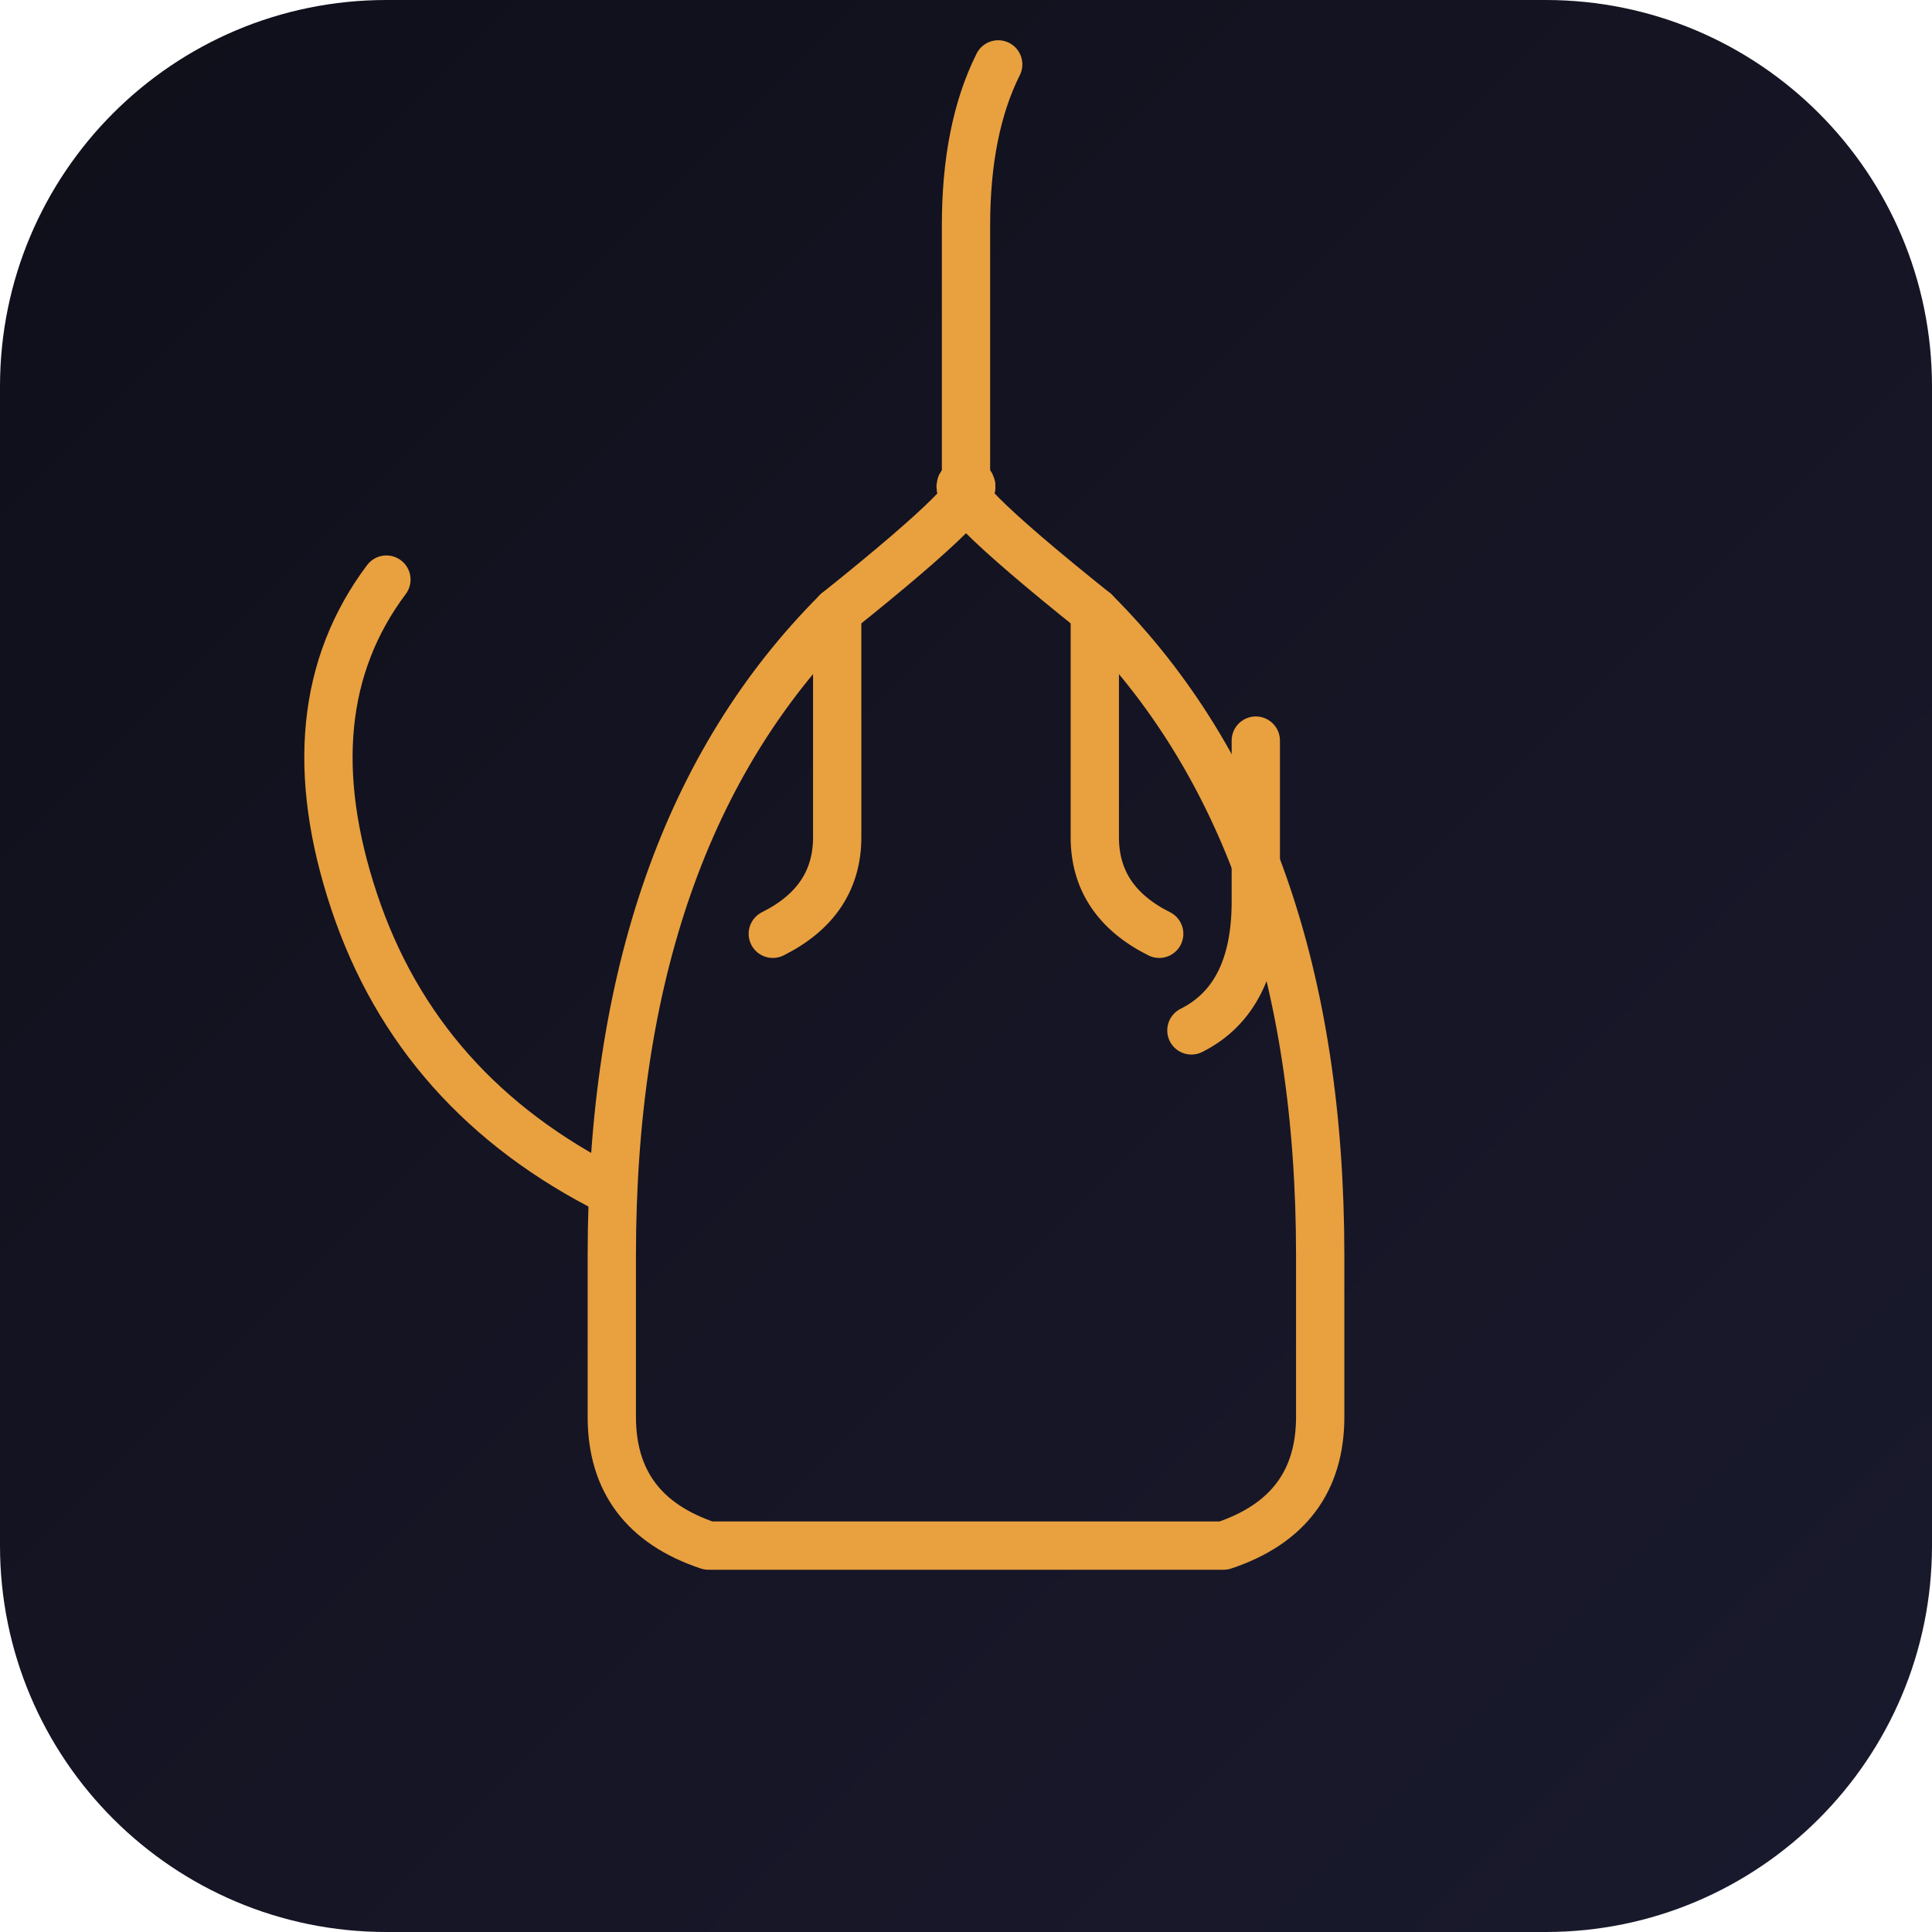
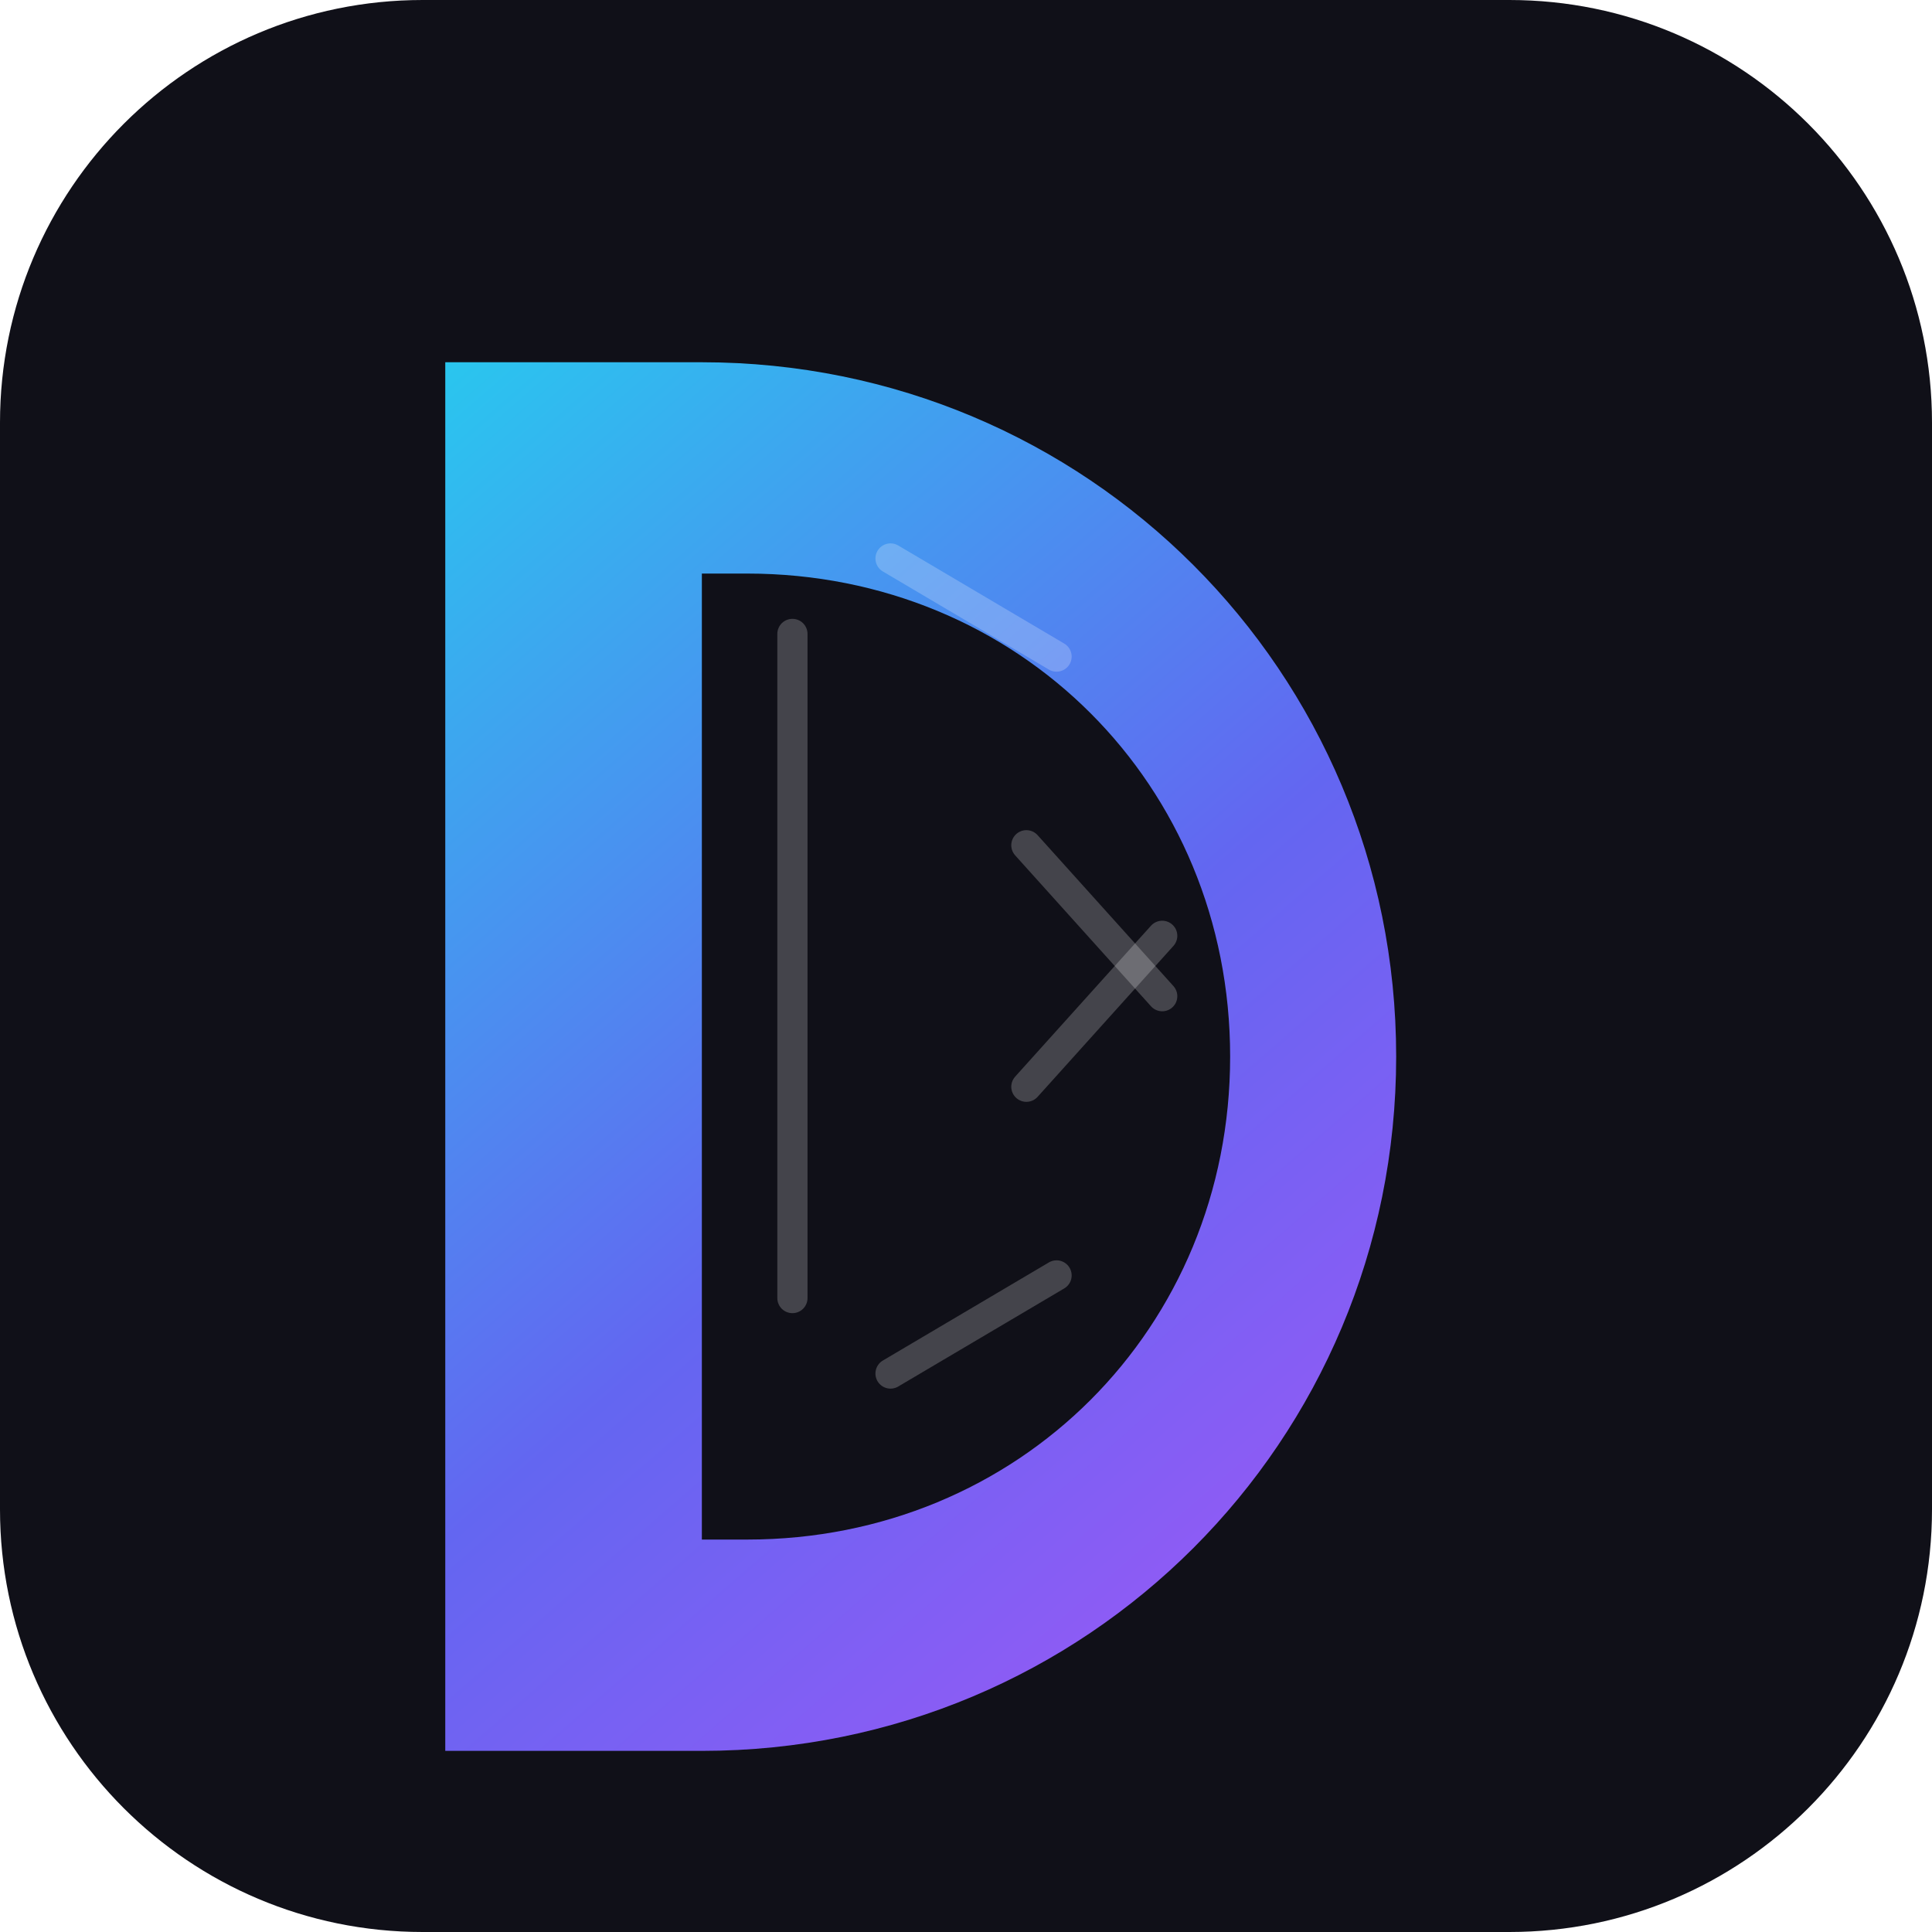
- <svg xmlns="http://www.w3.org/2000/svg" viewBox="0 0 120 120">
+ <svg xmlns="http://www.w3.org/2000/svg" viewBox="0 0 512 512" role="img" aria-label="Domino Chain">
  <defs>
-     <linearGradient id="bg" x1="0%" y1="0%" x2="100%" y2="100%">
-       <stop offset="0%" stop-color="#0f0f1a" />
-       <stop offset="100%" stop-color="#1a1a2e" />
+     <linearGradient id="dcGrad" x1="96" y1="72" x2="416" y2="440" gradientUnits="userSpaceOnUse">
+       <stop offset="0%" stop-color="#22d3ee" />
+       <stop offset="55%" stop-color="#6366f1" />
+       <stop offset="100%" stop-color="#a855f7" />
    </linearGradient>
  </defs>
-   <rect width="120" height="120" rx="24" fill="url(#bg)" />
-   <g fill="none" stroke="#e9a03f" stroke-width="3" stroke-linecap="round" stroke-linejoin="round">
-     <path d="M38 78 Q38 52 52 38 Q62 30 60 30 Q58 30 68 38 Q82 52 82 78 L82 88 Q82 94 76 96 L44 96 Q38 94 38 88 Z" />
-     <path d="M38 74 Q26 68 22 56 Q18 44 24 36" />
-     <path d="M52 38 L52 52 Q52 56 48 58" />
-     <path d="M60 30 L60 14 Q60 8 62 4" />
-     <path d="M68 38 L68 52 Q68 56 72 58" />
-     <path d="M78 46 L78 56 Q78 62 74 64" />
+   <rect width="512" height="512" rx="112" fill="#101018" />
+   <path fill="url(#dcGrad)" d="M118 96h68c102 0 184 82 184 184s-82 184-184 184h-68V96zm68 56v256h12c72 0 128-56 128-128s-56-128-128-128h-12z" />
+   <g stroke="rgba(255,255,255,0.22)" stroke-width="8" stroke-linecap="round">
+     <path d="M210 168v176" />
+     <path d="M236 148l44 26" />
+     <path d="M272 224l36 40" />
+     <path d="M272 288l36-40" />
+     <path d="M236 364l44-26" />
  </g>
</svg>
